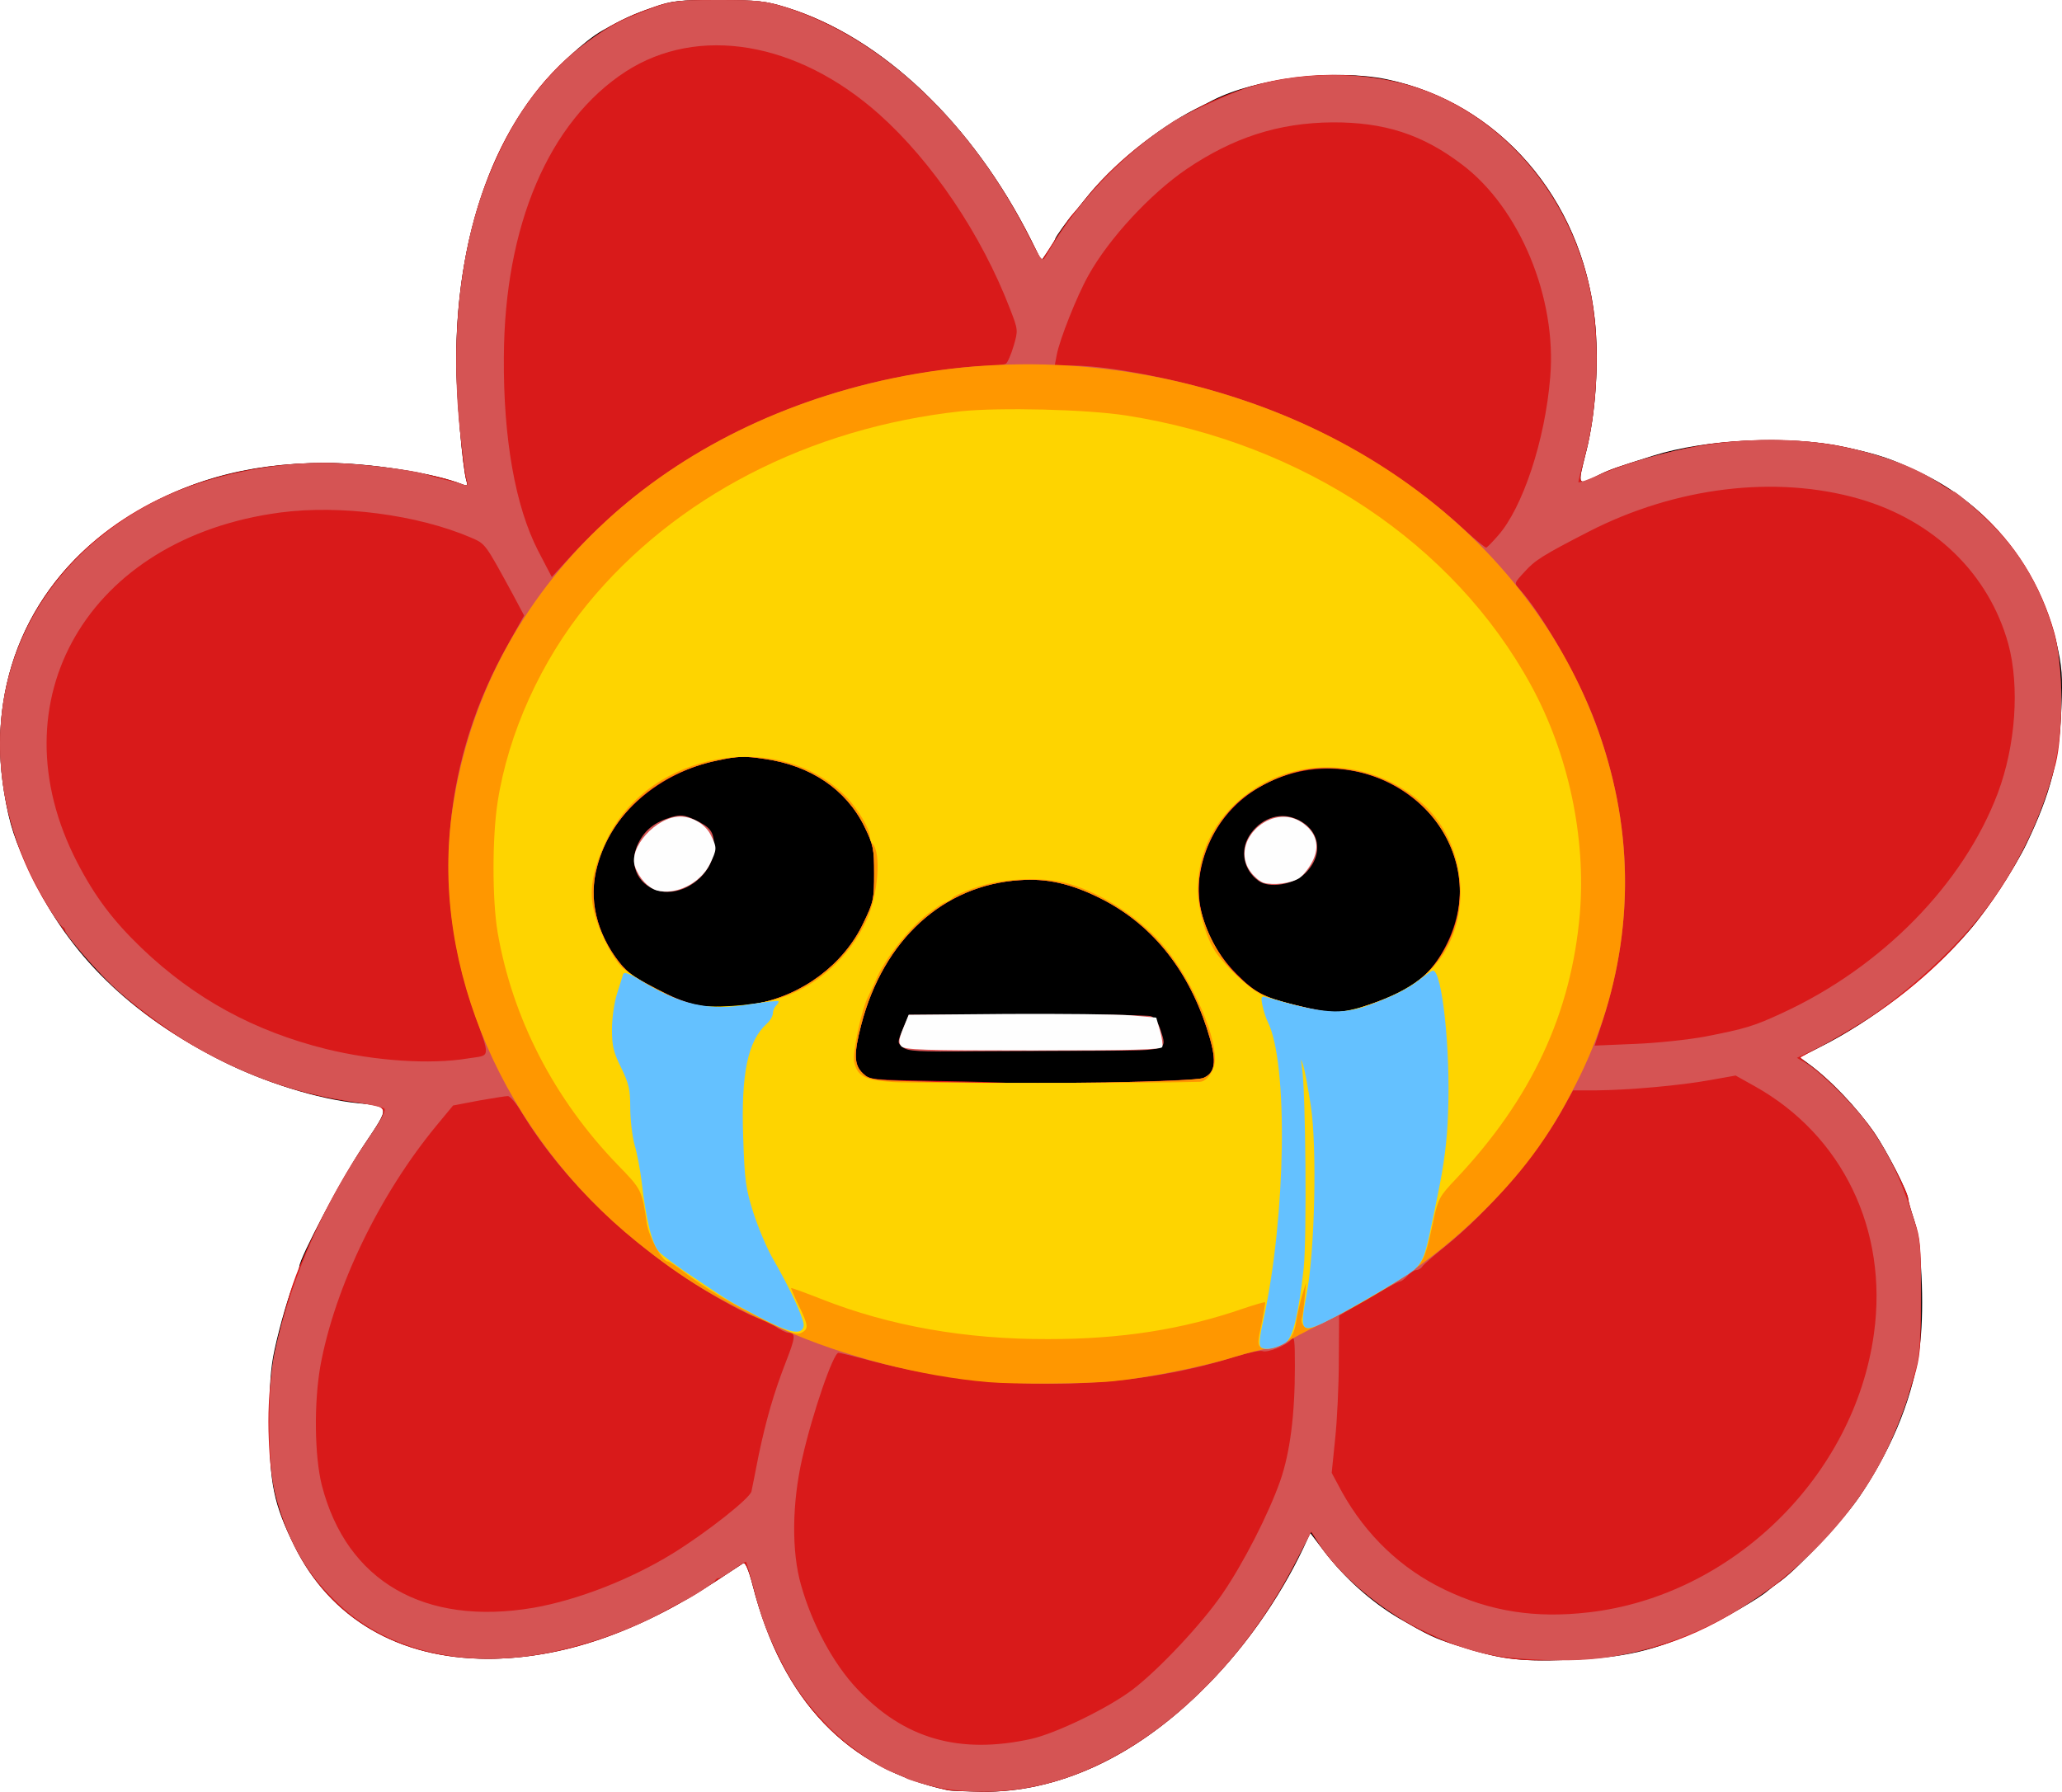
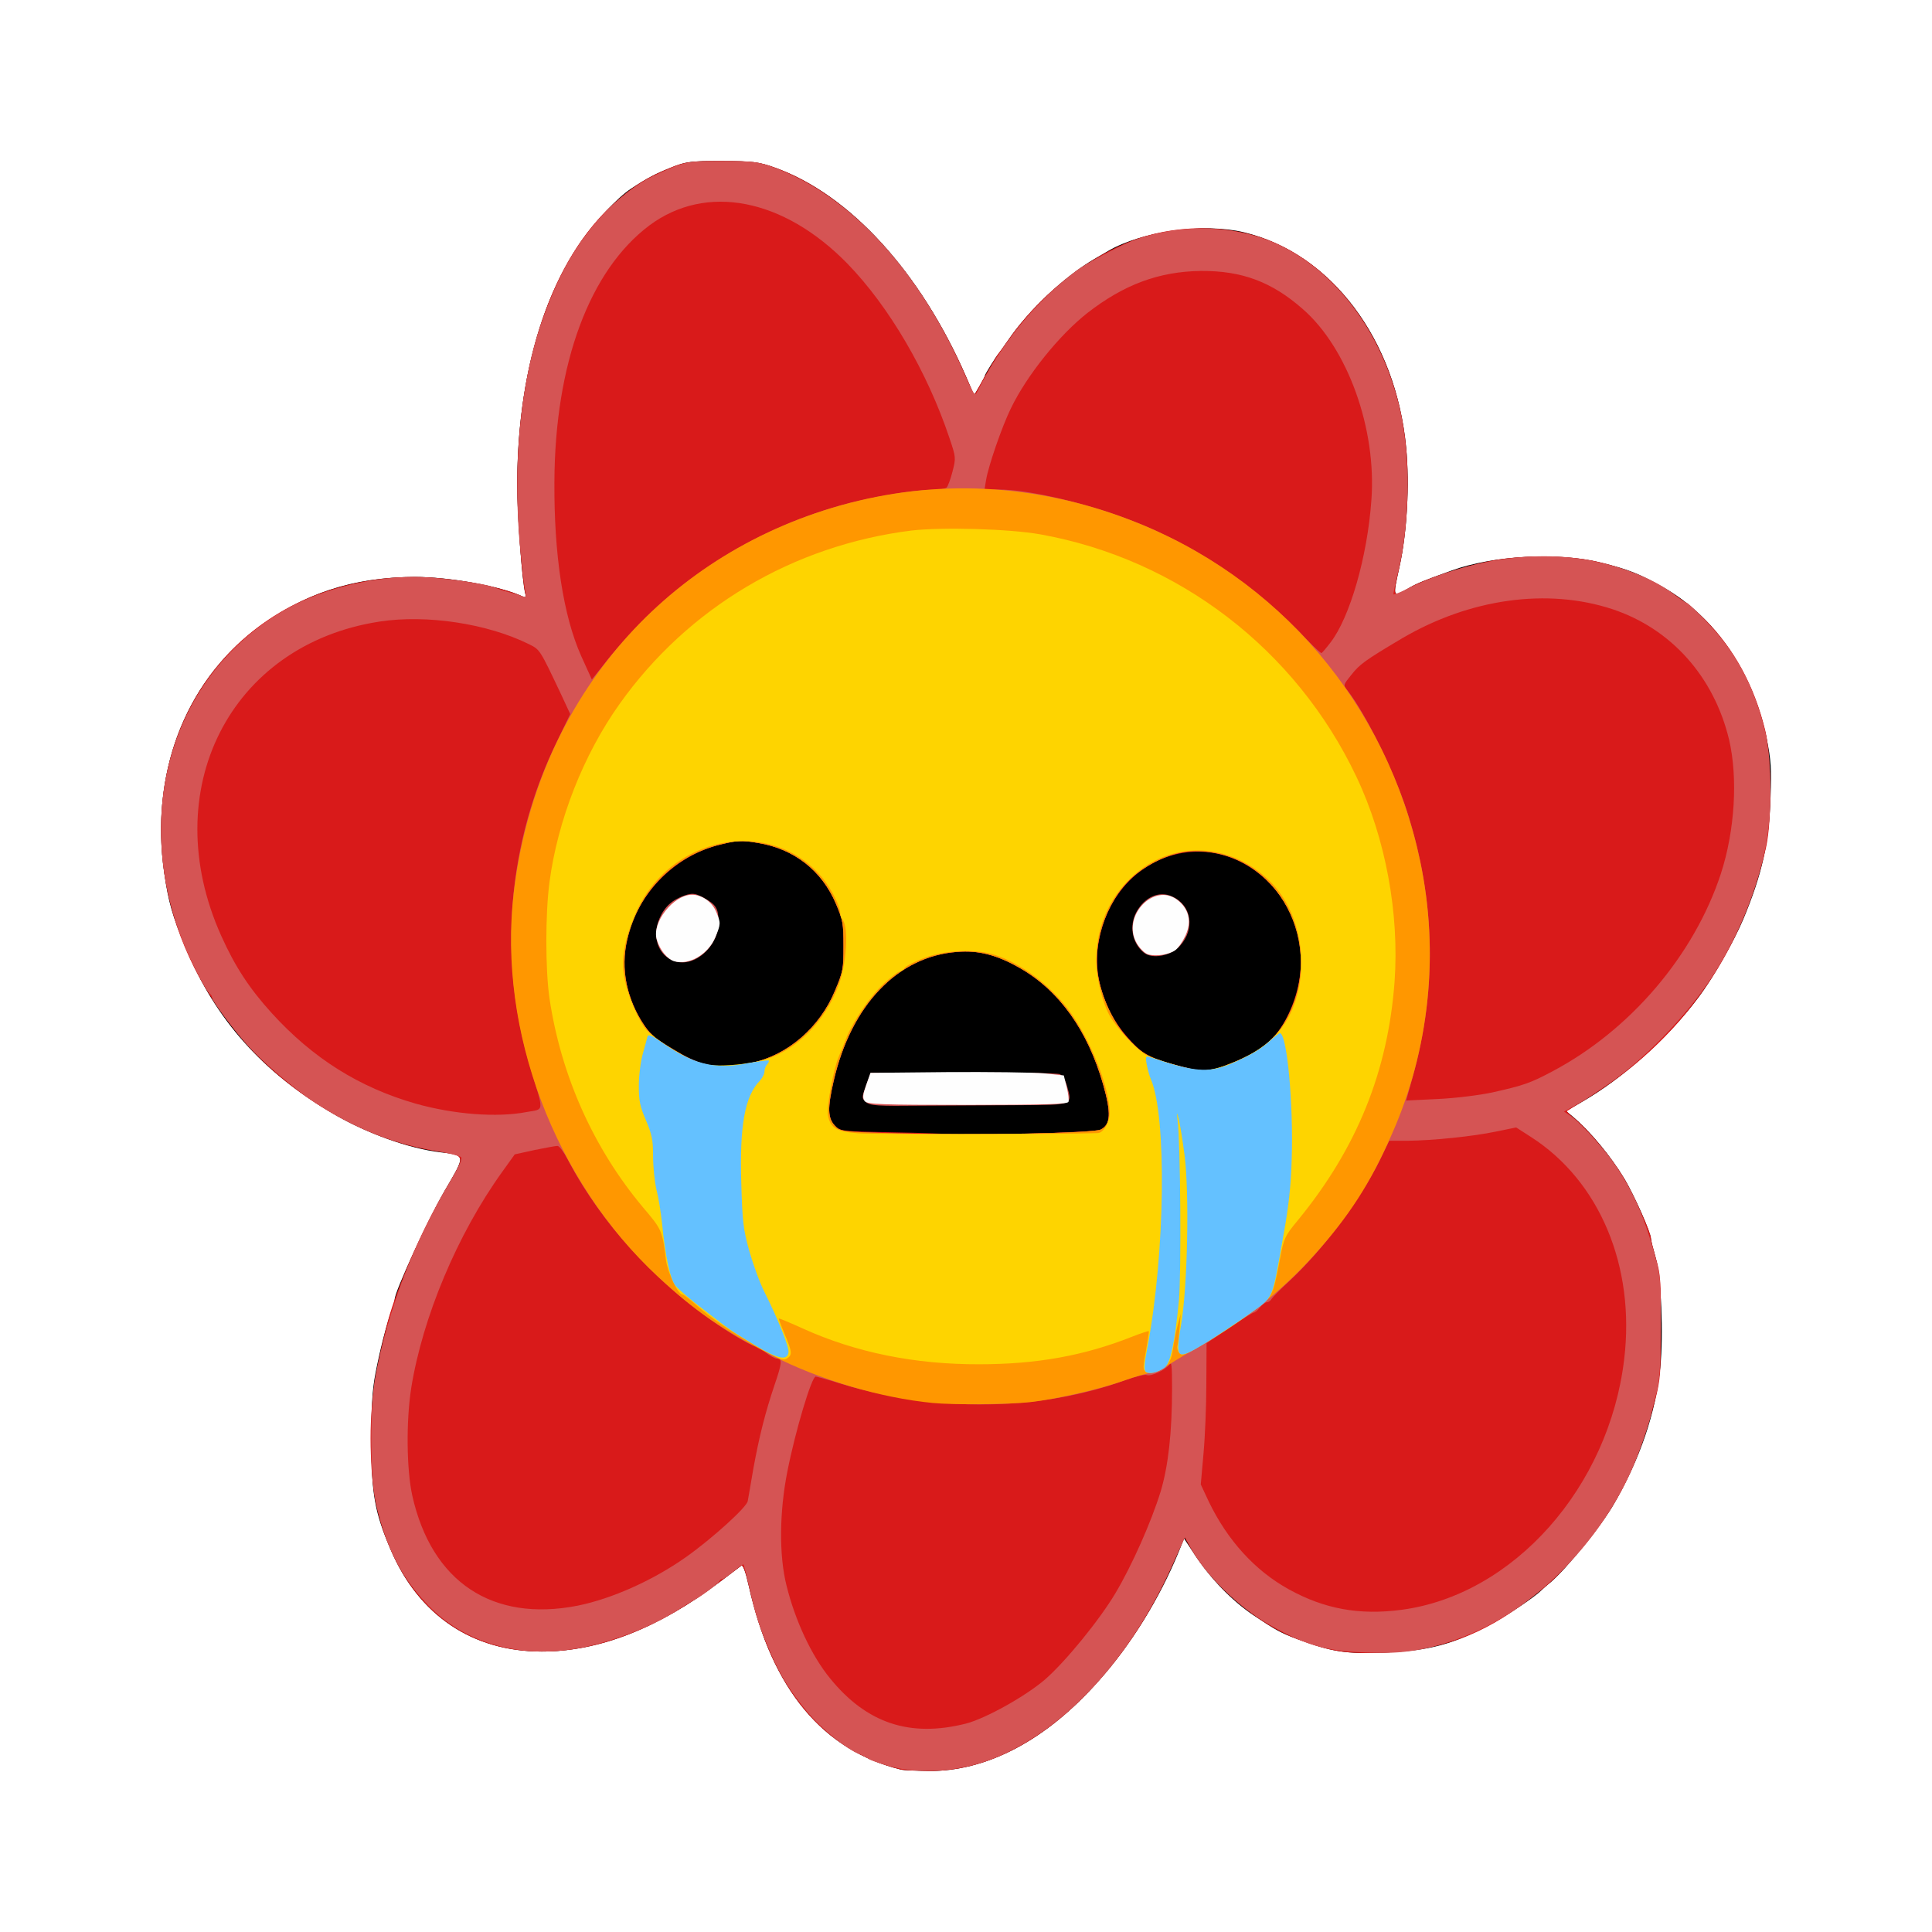
- <svg xmlns="http://www.w3.org/2000/svg" version="1.0" width="925.241" height="804.103" viewBox="0 0 7228.447 6282.054" preserveAspectRatio="xMidYMid meet" id="svg35">
+ <svg xmlns="http://www.w3.org/2000/svg" version="1.0" width="24" height="24" viewBox="0 0 187.5 187.5" preserveAspectRatio="xMidYMid meet" id="svg35">
  <defs id="defs39" />
-   <g id="layer101" style="fill:#000000;stroke:none" transform="translate(-4270.697,-4177)">
+   <g id="layer101" style="fill:#000000;stroke:none" transform="matrix(0.02161599,0,0,0.02487244,-76.69034,-88.26718)">
    <path d="m 7595,10454 c -352,-74 -582,-314 -685,-716 -15,-58 -27,-85 -34,-80 -6,4 -49,32 -96,63 -275,181 -544,272 -800,272 -312,-1 -552,-141 -678,-397 -72,-147 -86,-215 -87,-421 0,-138 4,-200 18,-265 20,-91 50,-194 73,-248 8,-18 14,-38 14,-44 0,-29 148,-308 223,-421 97,-145 98,-140 -17,-152 -140,-14 -332,-74 -481,-150 -319,-162 -531,-369 -663,-647 -61,-127 -78,-179 -97,-294 -63,-383 90,-737 410,-949 213,-140 435,-204 715,-205 157,0 381,35 484,76 15,6 17,3 12,-12 -14,-49 -36,-300 -36,-422 0,-384 100,-716 285,-949 60,-76 167,-175 226,-208 74,-42 111,-59 179,-82 68,-24 89,-26 230,-26 139,1 164,3 240,27 333,104 650,405 855,814 l 36,73 25,-36 c 13,-20 24,-38 24,-41 0,-5 48,-72 60,-84 3,-3 23,-27 45,-55 93,-118 253,-248 385,-315 25,-12 53,-27 63,-32 152,-77 430,-110 609,-73 393,83 683,416 729,840 16,146 4,333 -30,466 -31,123 -33,120 49,79 33,-16 61,-26 185,-65 186,-59 478,-72 670,-31 126,27 169,42 280,96 232,114 404,333 465,591 19,84 22,115 17,230 -7,179 -38,299 -122,474 -41,85 -136,230 -201,305 -135,157 -341,318 -527,410 l -68,34 28,20 c 80,58 174,157 236,247 44,65 117,208 117,231 0,7 10,40 21,73 25,75 36,300 21,430 -21,178 -90,355 -210,535 -54,81 -211,250 -280,301 -19,13 -39,29 -45,34 -28,25 -149,95 -221,129 -174,81 -279,106 -483,113 -174,6 -236,-3 -391,-53 -75,-24 -93,-33 -197,-93 -97,-57 -192,-142 -264,-237 l -47,-62 -24,52 c -86,182 -214,362 -360,504 -236,232 -504,354 -767,351 -54,-1 -107,-3 -118,-5 z" id="path2" />
  </g>
-   <g id="layer102" style="fill:#d91a1a;stroke:none" transform="translate(-4270.697,-4177)">
+   <g id="layer102" style="fill:#d91a1a;stroke:none" transform="matrix(0.02161599,0,0,0.02487244,-76.69034,-88.26718)">
    <path d="m 7595,10454 c -352,-74 -582,-314 -685,-716 -15,-58 -27,-85 -34,-80 -6,4 -49,32 -96,63 -274,181 -542,272 -800,272 -311,0 -551,-141 -678,-397 -59,-118 -83,-217 -89,-371 -7,-174 13,-312 76,-520 42,-136 150,-351 255,-509 98,-147 101,-136 -44,-156 -314,-43 -658,-219 -878,-450 -185,-193 -300,-409 -337,-636 -105,-639 393,-1152 1120,-1154 158,0 387,35 489,76 15,6 17,3 12,-12 -14,-49 -36,-300 -36,-422 0,-482 159,-884 435,-1100 92,-72 148,-102 265,-143 57,-19 85,-22 220,-22 138,1 164,3 238,26 334,105 652,407 857,815 l 37,73 50,-78 c 28,-43 54,-80 57,-83 3,-3 24,-27 46,-55 132,-165 333,-309 534,-380 205,-73 456,-74 649,-4 326,118 564,435 603,804 16,146 4,333 -30,466 -31,123 -33,120 49,79 59,-30 239,-82 350,-101 145,-26 356,-25 487,1 390,77 659,312 756,658 29,105 31,351 4,457 -111,424 -389,761 -812,985 -44,23 -81,43 -82,44 -2,2 16,16 40,33 61,45 160,148 212,223 44,62 125,218 125,240 0,6 10,41 22,78 21,60 23,87 23,267 0,180 -3,208 -24,280 -75,254 -171,423 -335,589 -110,112 -128,126 -236,198 -209,138 -394,197 -647,205 -173,6 -237,-3 -390,-52 -180,-59 -383,-210 -481,-358 l -26,-39 -43,86 c -90,181 -204,339 -343,474 -236,232 -504,354 -767,351 -54,-1 -107,-3 -118,-5 z m 895,-2497 c 45,-21 47,-65 11,-176 -70,-213 -198,-368 -376,-456 -101,-50 -184,-69 -280,-62 -267,17 -478,209 -555,506 -27,103 -26,142 5,171 24,23 30,23 262,27 131,2 245,6 253,7 43,9 657,-7 680,-17 z m 585,-259 c 135,-47 200,-93 250,-179 106,-181 78,-382 -73,-520 -271,-247 -709,-115 -773,233 -23,123 24,257 127,360 65,66 95,82 202,108 138,34 165,34 267,-2 z m -2153,-2 c 161,-29 307,-138 375,-282 36,-74 38,-85 38,-174 0,-88 -3,-101 -34,-165 -64,-130 -188,-214 -349,-237 -72,-11 -95,-10 -165,5 -246,50 -437,252 -437,462 0,118 75,260 163,308 181,100 243,112 409,83 z" id="path5" />
  </g>
-   <g id="layer103" style="fill:#d55454;stroke:none" transform="translate(-4270.697,-4177)">
+   <g id="layer103" style="fill:#d55454;stroke:none" transform="matrix(0.02161599,0,0,0.02487244,-76.69034,-88.26718)">
    <path d="m 7536,10439 c -44,-11 -84,-23 -90,-28 -6,-4 -25,-13 -43,-19 -53,-18 -164,-96 -225,-158 -78,-80 -126,-146 -170,-235 -54,-110 -66,-142 -93,-247 -14,-53 -27,-97 -29,-99 -1,-2 -21,10 -44,27 -23,16 -46,30 -51,30 -5,0 -11,3 -13,8 -4,9 -81,59 -111,73 -12,5 -42,21 -67,35 -105,60 -258,115 -405,145 -287,59 -562,-4 -735,-168 -115,-108 -175,-212 -223,-383 -29,-103 -30,-384 -3,-505 61,-267 173,-521 332,-752 45,-66 60,-94 51,-100 -7,-4 -61,-16 -122,-25 -195,-30 -365,-91 -540,-191 -81,-46 -232,-158 -290,-214 -62,-59 -165,-179 -165,-191 0,-5 -3,-12 -8,-14 -15,-6 -85,-122 -121,-201 -231,-502 -53,-1029 431,-1286 164,-87 397,-141 606,-141 103,0 315,24 359,41 14,5 45,14 68,19 23,5 50,12 60,16 15,6 17,3 12,-17 -4,-14 -13,-83 -22,-154 -38,-323 -2,-662 95,-900 74,-181 146,-294 263,-408 61,-61 164,-131 232,-159 143,-59 153,-61 315,-61 139,0 163,3 235,26 340,111 642,394 846,791 45,90 54,102 63,86 109,-191 264,-356 451,-478 37,-24 186,-92 243,-112 225,-76 504,-64 702,32 247,118 431,349 505,632 46,180 42,443 -10,626 -13,46 -22,86 -21,88 2,2 31,-8 65,-23 274,-115 583,-154 842,-105 144,26 272,73 356,130 24,17 47,30 52,30 10,0 117,95 161,144 90,99 152,214 192,356 33,120 33,334 0,466 -41,170 -130,353 -241,499 -116,153 -312,327 -471,419 -36,21 -72,42 -80,47 -8,5 -36,19 -62,32 l -48,23 31,18 c 45,27 155,133 203,196 81,105 130,205 178,360 21,68 23,93 22,270 -1,153 -5,207 -18,250 -9,30 -20,66 -23,80 -8,38 -52,148 -85,215 -152,302 -450,560 -768,663 -153,50 -262,65 -424,59 -191,-7 -272,-27 -437,-108 -139,-68 -288,-194 -355,-301 l -26,-41 -57,109 c -186,356 -457,619 -766,741 -159,63 -358,79 -509,42 z m 349,-165 c 89,-20 270,-108 356,-173 93,-71 243,-231 315,-336 74,-108 161,-278 203,-397 34,-99 51,-229 51,-401 0,-91 -2,-108 -12,-94 -17,21 -83,48 -102,41 -8,-3 -51,6 -96,20 -381,121 -846,126 -1269,16 -63,-17 -117,-30 -121,-30 -18,0 -91,211 -127,370 -36,157 -38,328 -4,445 39,138 113,275 196,363 165,176 359,231 610,176 z m 1956,-444 c 502,-58 931,-478 999,-978 50,-362 -110,-694 -417,-866 l -68,-38 -90,16 c -104,19 -284,35 -400,36 h -80 l -40,72 c -89,158 -255,351 -409,476 -39,31 -75,63 -79,69 -4,7 -14,13 -21,13 -7,0 -21,9 -31,20 -10,11 -22,20 -27,20 -5,0 -55,27 -111,60 l -102,60 -1,157 c 0,87 -6,211 -13,276 l -12,118 36,67 c 84,151 207,269 359,342 160,77 318,102 507,80 z m -3700,-16 c 154,-27 340,-99 489,-191 118,-73 270,-193 275,-217 2,-11 14,-68 25,-126 27,-128 53,-218 96,-329 33,-84 35,-101 9,-101 -8,0 -31,-11 -51,-25 -20,-14 -43,-25 -50,-25 -8,0 -49,-19 -92,-42 -309,-166 -583,-417 -744,-683 -18,-30 -39,-55 -47,-55 -7,0 -53,7 -103,16 l -89,17 -57,69 c -201,243 -357,567 -408,843 -23,129 -21,317 5,420 87,337 360,494 742,429 z M 8490,7956 c 45,-20 47,-64 11,-175 -70,-213 -198,-368 -376,-456 -101,-50 -184,-69 -280,-62 -267,17 -477,208 -555,506 -27,103 -26,142 6,172 25,23 29,24 277,30 345,8 885,0 917,-15 z m -2579,-68 c 82,-13 80,6 18,-173 -147,-424 -104,-878 122,-1278 l 57,-102 -40,-75 c -97,-178 -95,-176 -146,-198 -186,-80 -458,-116 -669,-88 -673,89 -1005,659 -712,1226 62,120 126,205 226,301 185,177 394,291 647,354 171,42 365,55 497,33 z m 4339,-77 c 138,-27 169,-36 268,-82 350,-161 636,-453 756,-771 63,-168 77,-374 37,-523 -68,-246 -260,-433 -523,-509 -292,-84 -642,-42 -948,115 -163,84 -188,100 -225,141 -37,40 -37,40 -17,61 82,92 209,315 266,469 129,348 137,695 26,1041 l -29,90 142,-6 c 78,-3 189,-15 247,-26 z M 9075,7698 c 128,-44 195,-90 245,-168 189,-294 -36,-661 -405,-660 -85,0 -177,31 -260,85 -128,85 -205,260 -177,402 18,86 66,177 128,238 63,62 97,79 202,105 138,34 165,34 267,-2 z m -2153,-2 c 161,-29 307,-138 375,-282 36,-74 38,-85 38,-174 0,-88 -3,-101 -34,-165 -64,-130 -188,-214 -349,-237 -72,-11 -95,-10 -165,5 -212,43 -373,185 -423,372 -31,114 -3,234 79,338 29,37 53,53 166,110 93,48 179,57 313,33 z M 6453,5953 c 244,-205 538,-351 868,-432 131,-32 325,-61 412,-61 29,0 57,-4 64,-8 6,-4 18,-32 27,-62 16,-55 16,-56 -13,-131 -100,-260 -272,-515 -459,-682 -287,-255 -634,-313 -888,-149 -269,175 -425,539 -427,1002 -2,285 40,522 120,678 l 48,92 78,-85 c 44,-47 120,-120 170,-162 z m 3069,102 c 86,-97 165,-333 183,-555 24,-278 -107,-594 -309,-746 -139,-106 -273,-149 -456,-148 -188,2 -346,53 -510,164 -126,86 -272,243 -344,373 -40,71 -101,225 -111,279 l -7,37 h 63 c 128,-1 392,52 589,118 296,98 569,258 795,467 33,30 63,54 66,53 3,-1 22,-20 41,-42 z" id="path8" />
    <path d="m 7436,7849 c -20,-16 -20,-16 0,-65 l 21,-49 414,-1 c 228,-1 423,2 435,6 12,5 26,25 33,48 24,73 28,72 -211,73 -117,0 -316,2 -442,2 -198,2 -233,0 -250,-14 z" id="path10" />
    <path d="m 8682,7265 c -51,-37 -65,-103 -33,-156 37,-60 104,-86 162,-62 87,34 103,126 35,192 -41,40 -126,54 -164,26 z" id="path12" />
    <path d="m 6576,7299 c -73,-21 -103,-96 -67,-167 23,-46 58,-73 115,-90 33,-9 45,-8 82,9 56,27 67,41 68,93 2,96 -107,182 -198,155 z" id="path14" />
  </g>
-   <g id="layer104" style="fill:#ff9700;stroke:none" transform="translate(-4270.697,-4177)">
+   <g id="layer104" style="fill:#ff9700;stroke:none" transform="matrix(0.02161599,0,0,0.02487244,-76.69034,-88.26718)">
    <path d="m 7735,9023 c -235,-20 -510,-91 -720,-185 -224,-100 -346,-173 -511,-306 -467,-376 -721,-961 -650,-1497 98,-737 658,-1316 1467,-1514 429,-105 873,-86 1299,56 669,222 1156,720 1304,1332 87,359 42,736 -129,1069 -96,190 -192,318 -347,468 -150,145 -331,269 -548,373 -52,26 -107,55 -122,65 -15,10 -43,19 -61,21 -19,2 -71,15 -117,29 -108,34 -299,73 -429,86 -95,9 -343,11 -436,3 z m 755,-1067 c 45,-20 47,-64 11,-175 -70,-213 -198,-368 -376,-456 -101,-50 -184,-69 -280,-62 -267,17 -477,208 -555,506 -27,103 -26,142 6,172 25,23 29,24 277,30 345,8 885,0 917,-15 z m 585,-258 c 128,-44 195,-90 245,-168 189,-294 -36,-661 -405,-660 -85,0 -177,31 -260,85 -128,85 -205,260 -177,402 18,86 66,177 128,238 63,62 97,79 202,105 138,34 165,34 267,-2 z m -2153,-2 c 161,-29 307,-138 375,-282 36,-74 38,-85 38,-174 0,-88 -3,-101 -34,-165 -64,-130 -188,-214 -349,-237 -72,-11 -95,-10 -165,5 -212,43 -373,185 -423,372 -31,114 -3,234 79,338 29,37 53,53 166,110 93,48 179,57 313,33 z" id="path17" />
  </g>
-   <g id="layer105" style="fill:#fed400;stroke:none" transform="translate(-4270.697,-4177)">
+   <g id="layer105" style="fill:#fed400;stroke:none" transform="matrix(0.02161599,0,0,0.02487244,-76.69034,-88.26718)">
    <path d="m 8691,8901 c -12,-8 -12,-19 2,-82 8,-41 14,-75 13,-76 -1,-2 -36,8 -77,22 -215,74 -428,107 -684,107 -289,1 -556,-46 -794,-140 -58,-23 -106,-40 -107,-39 -1,1 11,29 27,62 34,70 35,81 9,95 -16,8 -40,0 -131,-46 -126,-63 -207,-111 -279,-166 -27,-21 -53,-38 -58,-38 -20,0 -66,-84 -74,-134 -17,-116 -17,-118 -103,-206 -222,-230 -368,-513 -420,-815 -19,-114 -19,-331 0,-455 37,-241 152,-496 315,-695 308,-376 778,-618 1309,-676 137,-14 441,-7 581,15 619,97 1147,449 1418,946 131,240 193,533 171,800 -30,350 -169,649 -434,930 -58,61 -63,70 -79,145 -35,159 -31,153 -141,222 -55,34 -144,85 -198,113 -80,42 -101,50 -113,39 -8,-6 -12,-19 -10,-28 3,-9 7,-41 10,-71 l 5,-55 -14,45 c -7,25 -17,67 -21,94 -6,35 -16,54 -34,67 -32,23 -71,32 -89,20 z m -215,-931 c 26,0 54,-42 54,-79 0,-100 -90,-295 -188,-406 -83,-94 -207,-175 -323,-209 -84,-25 -222,-21 -317,9 -44,14 -85,32 -92,40 -7,8 -18,15 -24,15 -6,0 -37,21 -68,45 -64,51 -140,148 -171,215 -11,25 -26,57 -33,71 -23,44 -56,199 -49,229 11,51 38,64 138,71 66,4 928,4 1073,-1 z m 599,-272 c 144,-50 227,-114 275,-211 79,-163 40,-373 -92,-492 -166,-149 -413,-170 -592,-51 -127,85 -196,209 -196,351 0,71 28,169 62,220 36,52 127,136 166,152 33,14 153,46 212,57 39,7 99,-3 165,-26 z m -2089,-16 c 138,-37 262,-144 324,-282 39,-85 50,-234 20,-264 -6,-6 -10,-17 -10,-26 0,-25 -39,-92 -78,-134 -233,-246 -693,-168 -844,144 -47,98 -62,169 -48,239 12,66 65,174 100,208 50,46 187,118 255,133 57,13 198,4 281,-18 z" id="path20" />
  </g>
-   <g id="layer106" style="fill:#64c1ff;stroke:none" transform="translate(-4270.697,-4177)">
+   <g id="layer106" style="fill:#64c1ff;stroke:none" transform="matrix(0.02161599,0,0,0.02487244,-76.69034,-88.26718)">
    <path d="m 8693,8902 c -10,-6 -9,-28 7,-99 79,-364 87,-899 15,-1043 -7,-14 -15,-40 -19,-59 -6,-31 -4,-33 17,-27 193,57 260,62 357,27 85,-31 137,-57 181,-92 20,-16 40,-29 43,-29 32,0 62,277 53,498 -3,97 -14,181 -36,287 -55,267 -41,240 -156,312 -55,34 -144,85 -198,114 -128,67 -133,64 -106,-76 29,-150 37,-514 15,-660 -9,-60 -21,-123 -26,-140 -10,-30 -10,-30 -5,5 13,88 17,595 6,702 -18,163 -38,246 -64,263 -30,19 -69,27 -84,17 z" id="path23" />
    <path d="m 6936,8797 c -117,-62 -105,-55 -232,-140 -56,-37 -111,-78 -123,-91 -24,-26 -46,-112 -61,-246 -5,-41 -16,-100 -25,-130 -8,-30 -15,-88 -15,-130 0,-64 -5,-84 -32,-140 -27,-54 -32,-76 -32,-135 0,-39 8,-94 18,-125 10,-30 19,-61 21,-67 3,-9 19,-4 52,16 150,92 245,114 394,89 52,-8 96,-13 98,-11 3,2 -1,9 -7,15 -7,7 -12,19 -12,28 0,9 -9,25 -21,36 -67,60 -91,175 -83,399 5,152 9,180 36,265 17,52 47,124 68,160 63,109 112,217 108,236 -6,34 -49,25 -152,-29 z" id="path25" />
  </g>
-   <g id="layer107" style="fill:#fefefe;stroke:none" transform="translate(-4270.697,-4177)">
+   <g id="layer107" style="fill:#fefefe;stroke:none" transform="matrix(0.02161599,0,0,0.02487244,-76.69034,-88.26718)">
    <path d="m 7430,7845 c -10,-12 -9,-24 7,-63 l 19,-47 345,-3 c 189,-1 384,1 434,5 l 89,8 13,45 c 7,25 11,51 8,58 -3,9 -103,12 -453,12 -388,0 -451,-2 -462,-15 z" id="path28" />
    <path d="m 6573,7299 c -30,-9 -62,-43 -76,-83 -25,-66 74,-176 158,-176 44,0 90,28 108,66 22,44 21,49 -4,101 -33,67 -120,110 -186,92 z" id="path30" />
    <path d="m 8700,7272 c -14,-5 -35,-23 -48,-42 -71,-105 77,-241 183,-169 51,35 64,83 36,137 -12,23 -32,49 -46,58 -28,18 -89,26 -125,16 z" id="path32" />
  </g>
</svg>
